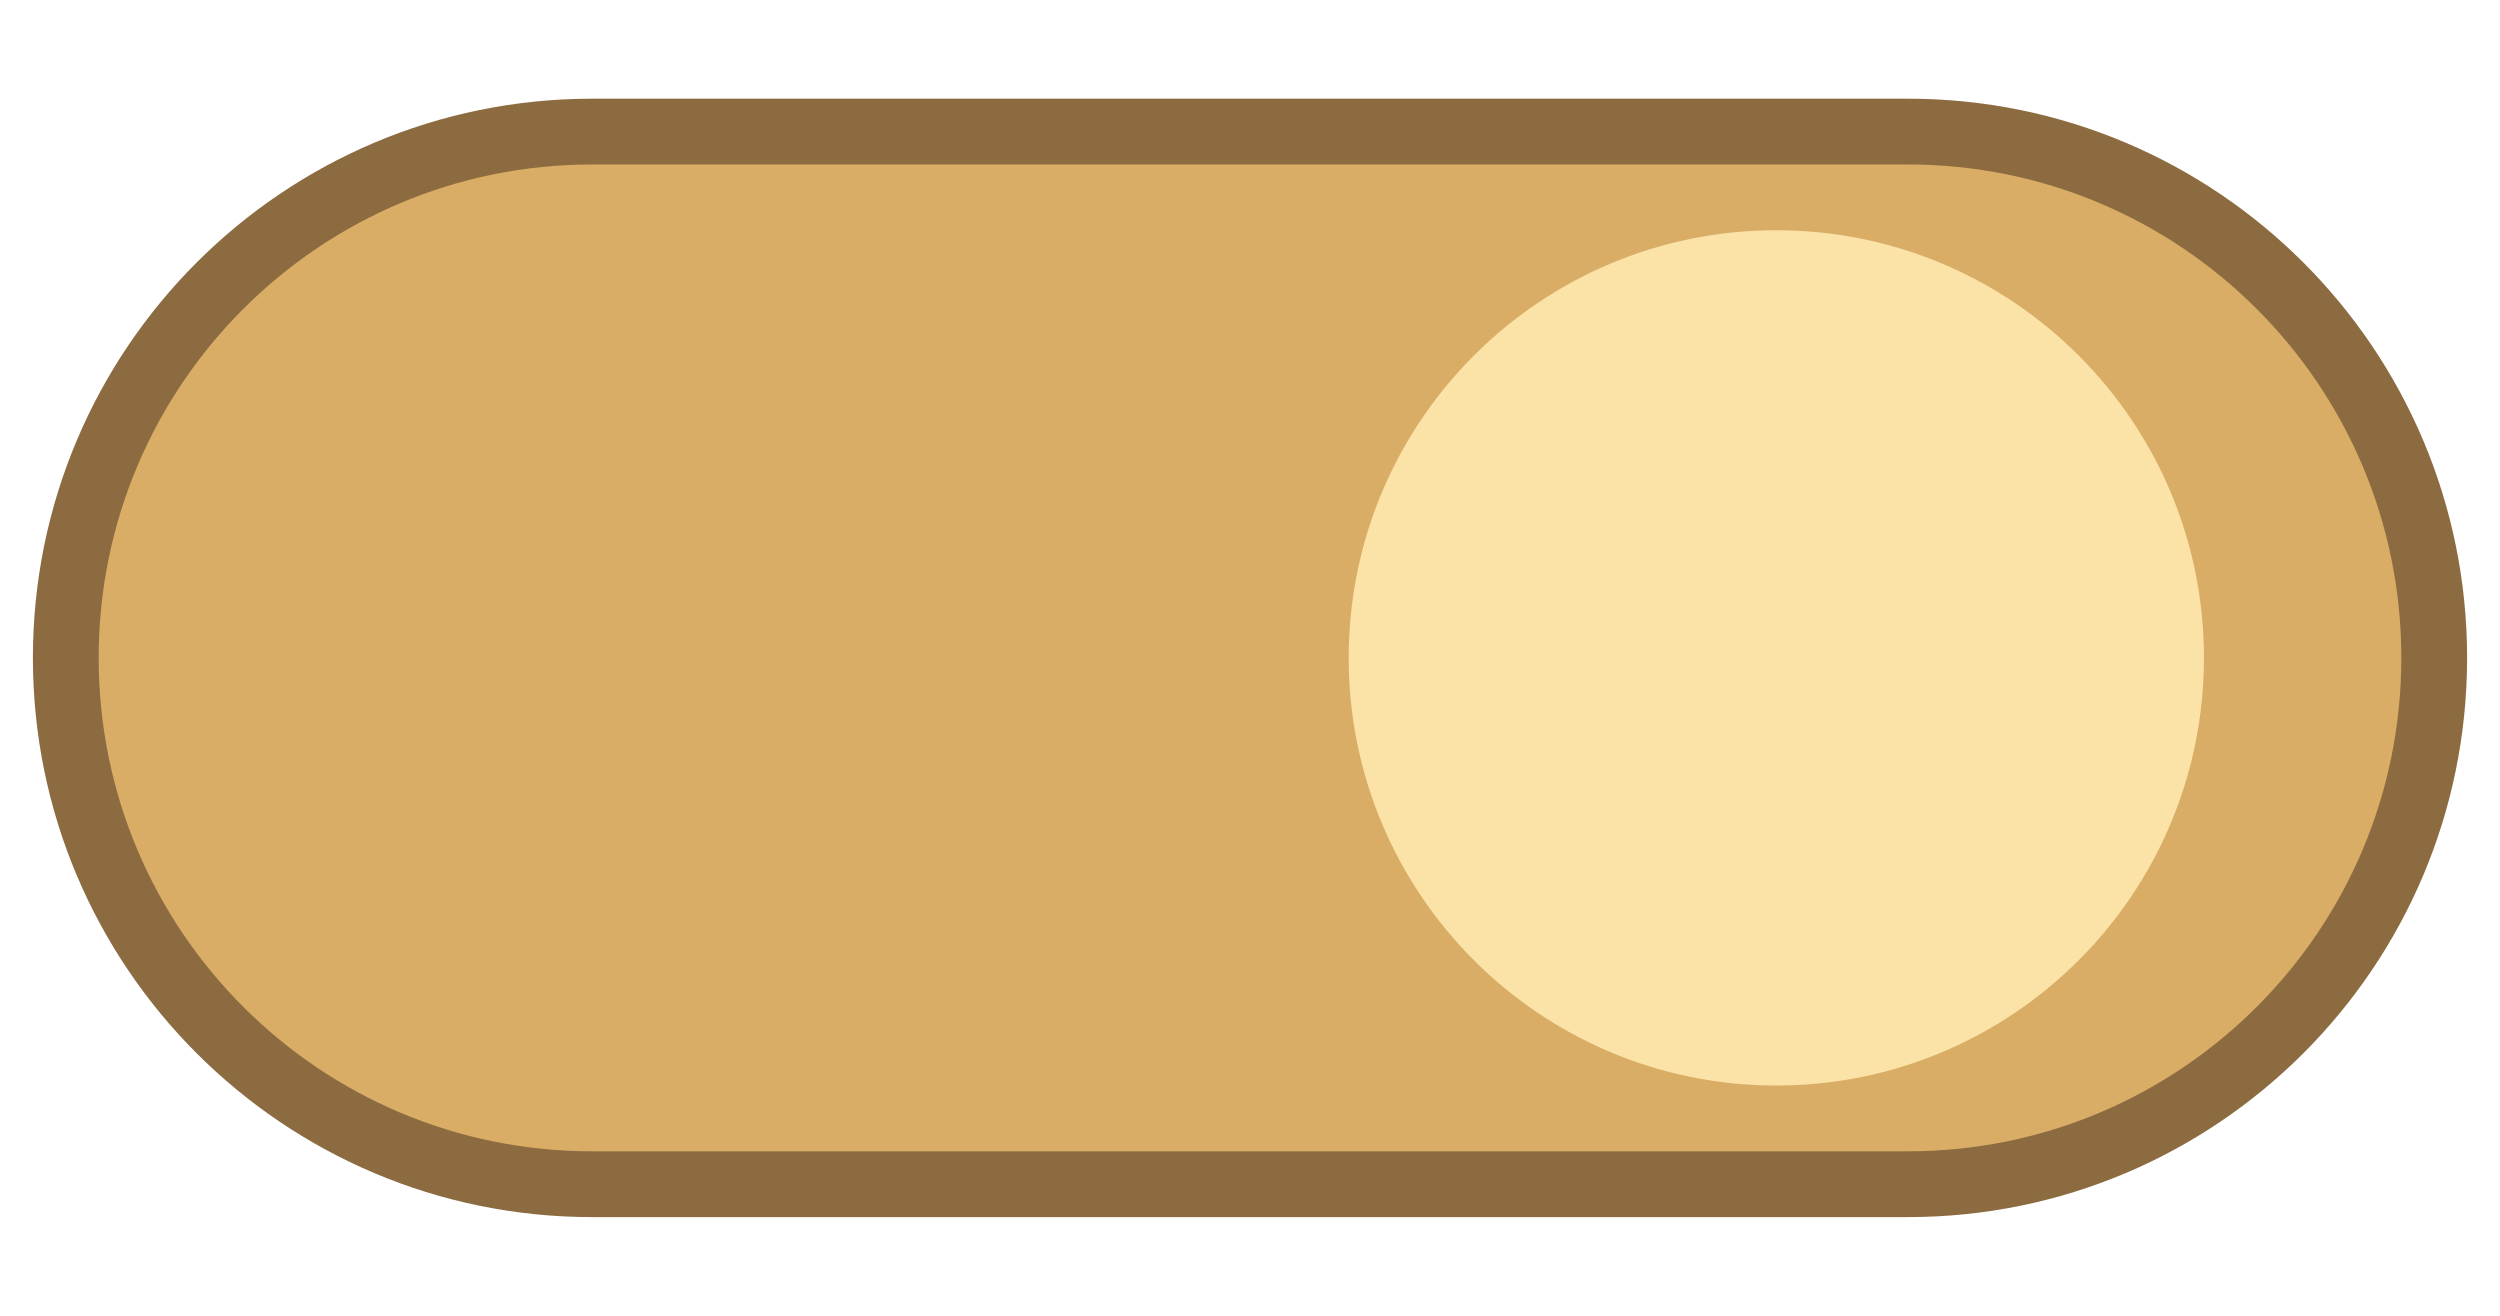
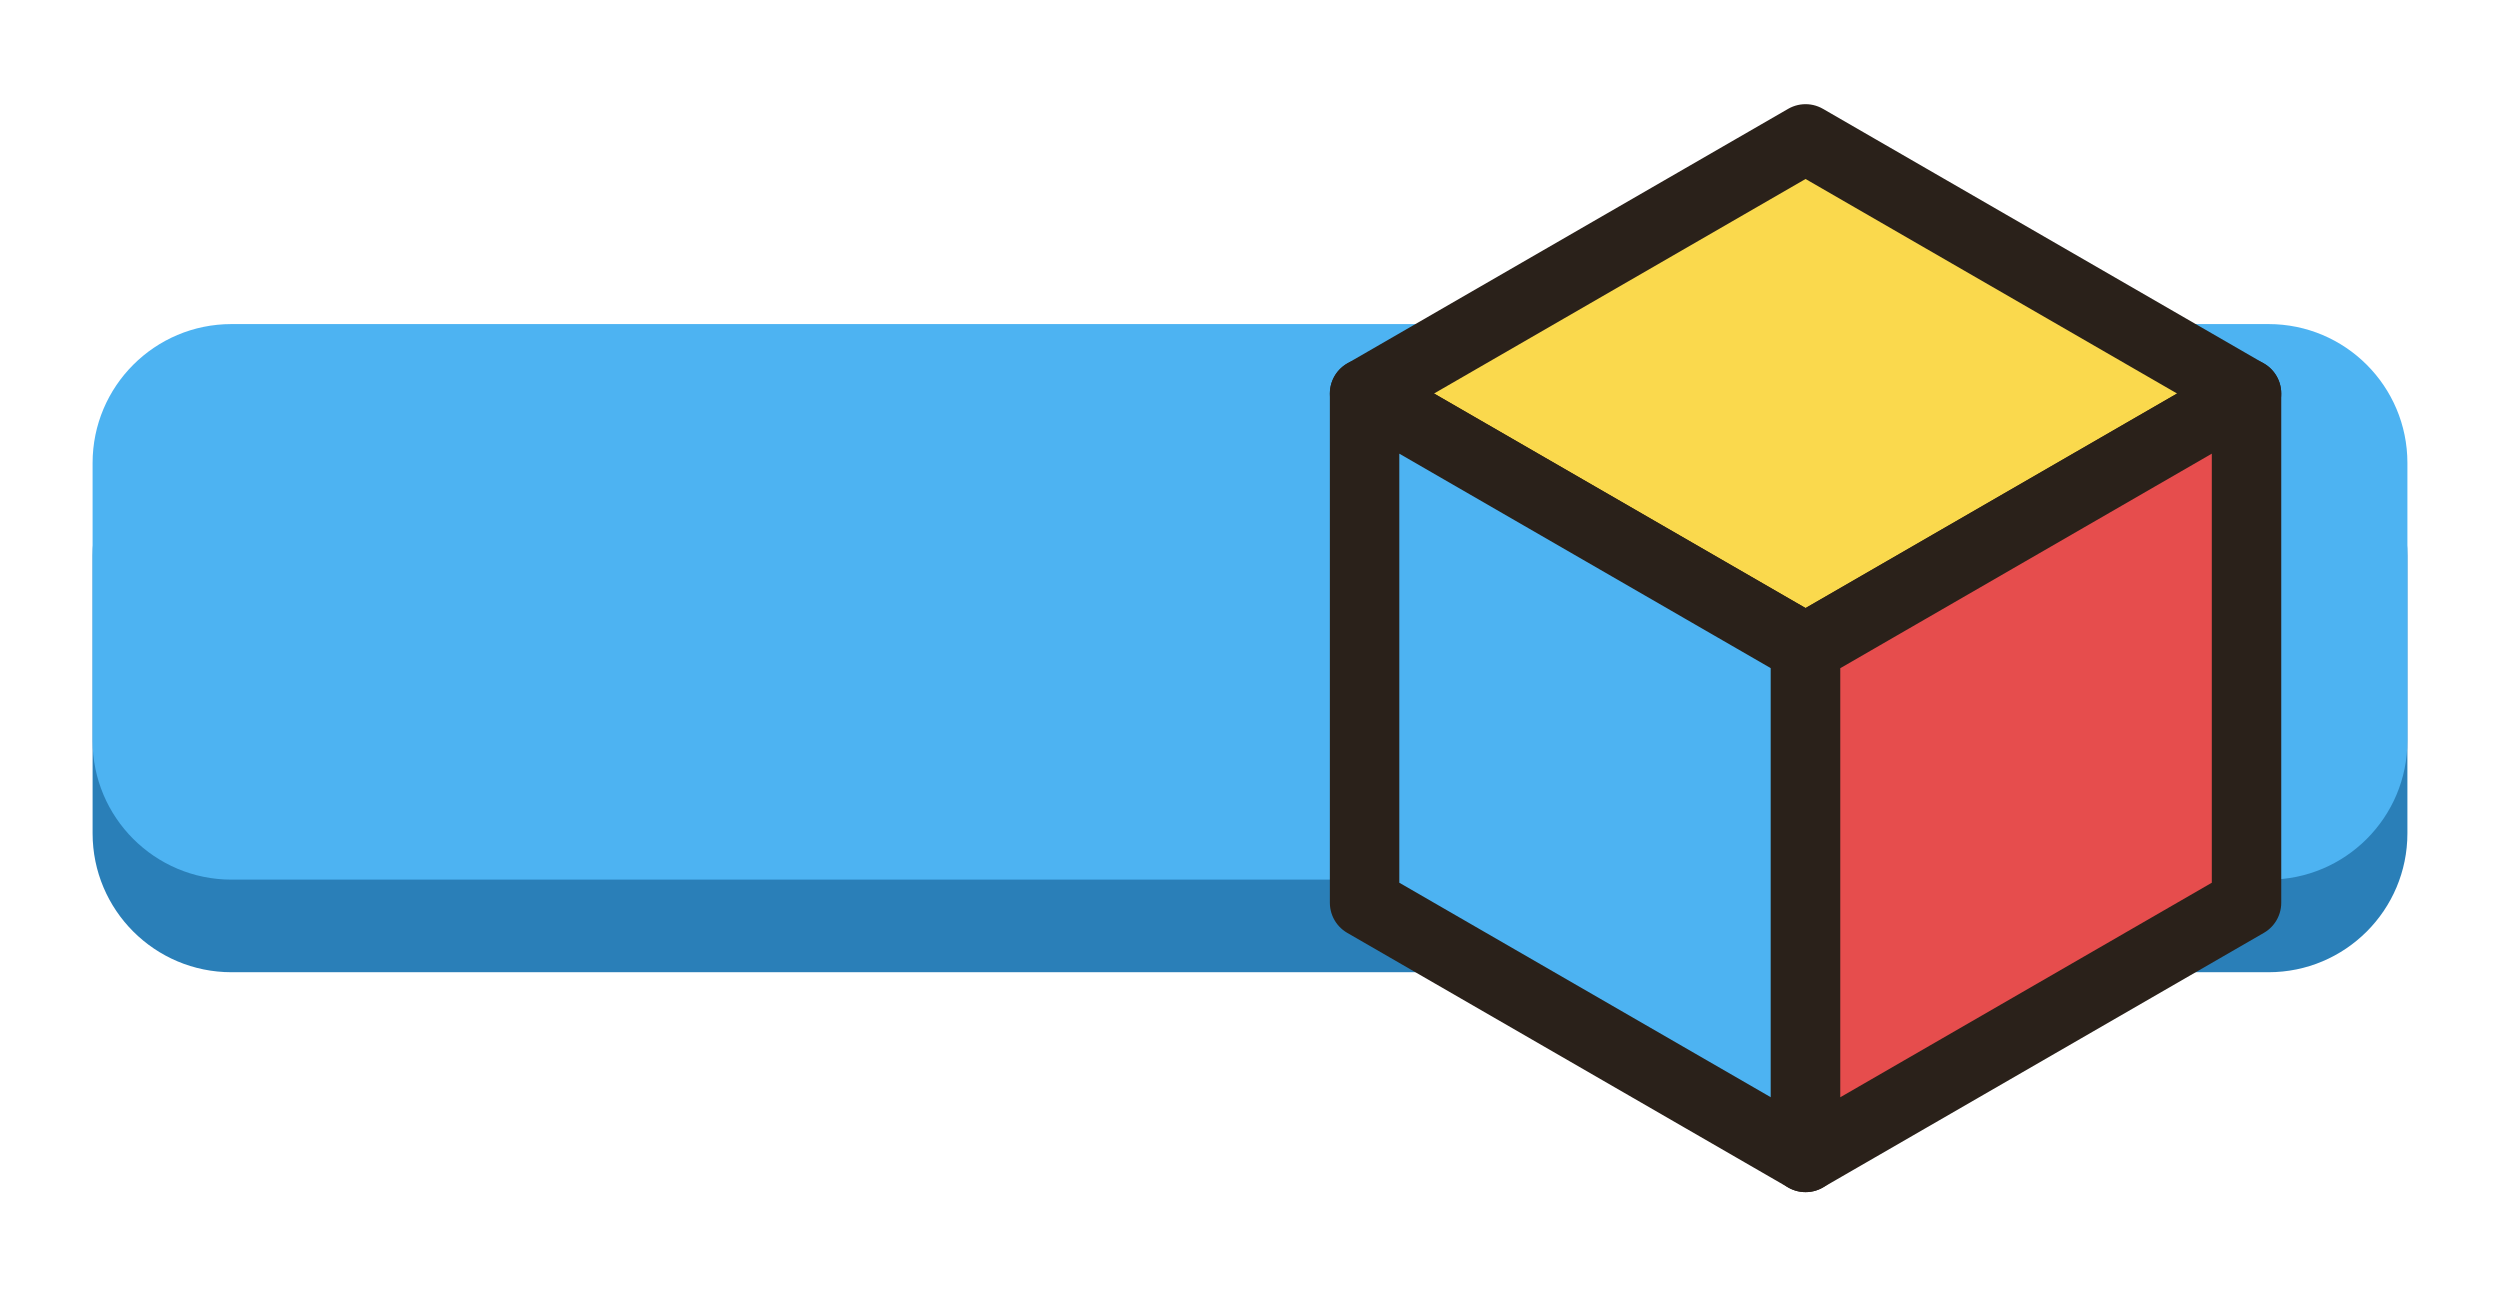
- <svg xmlns="http://www.w3.org/2000/svg" width="76" height="40" viewBox="0 0 76 40">
-   <rect x="2" y="4" width="72" height="32" rx="16" fill="#d9ad66" stroke="#8c6b40" stroke-width="2" />
-   <circle cx="54" cy="20" r="13" fill="#fbe2a6" />
+ <svg xmlns="http://www.w3.org/2000/svg" width="108" height="56" viewBox="0 0 108 56">
+   <rect x="4" y="18" width="100" height="24" rx="6" fill="#2a7fb8" />
+   <rect x="4" y="14" width="100" height="24" rx="6" fill="#4db3f2" />
+   <polygon points="78.00,6.00 97.05,17.00 78.00,28.00 58.95,17.00" fill="#fad94d" stroke="#2a211a" stroke-width="3" stroke-linejoin="round" />
+   <polygon points="58.95,17.00 78.00,28.00 78.00,50.00 58.95,39.00" fill="#4db3f2" stroke="#2a211a" stroke-width="3" stroke-linejoin="round" />
+   <polygon points="97.05,17.00 78.00,28.00 78.00,50.00 97.05,39.00" fill="#e64d4d" stroke="#2a211a" stroke-width="3" stroke-linejoin="round" />
</svg>
